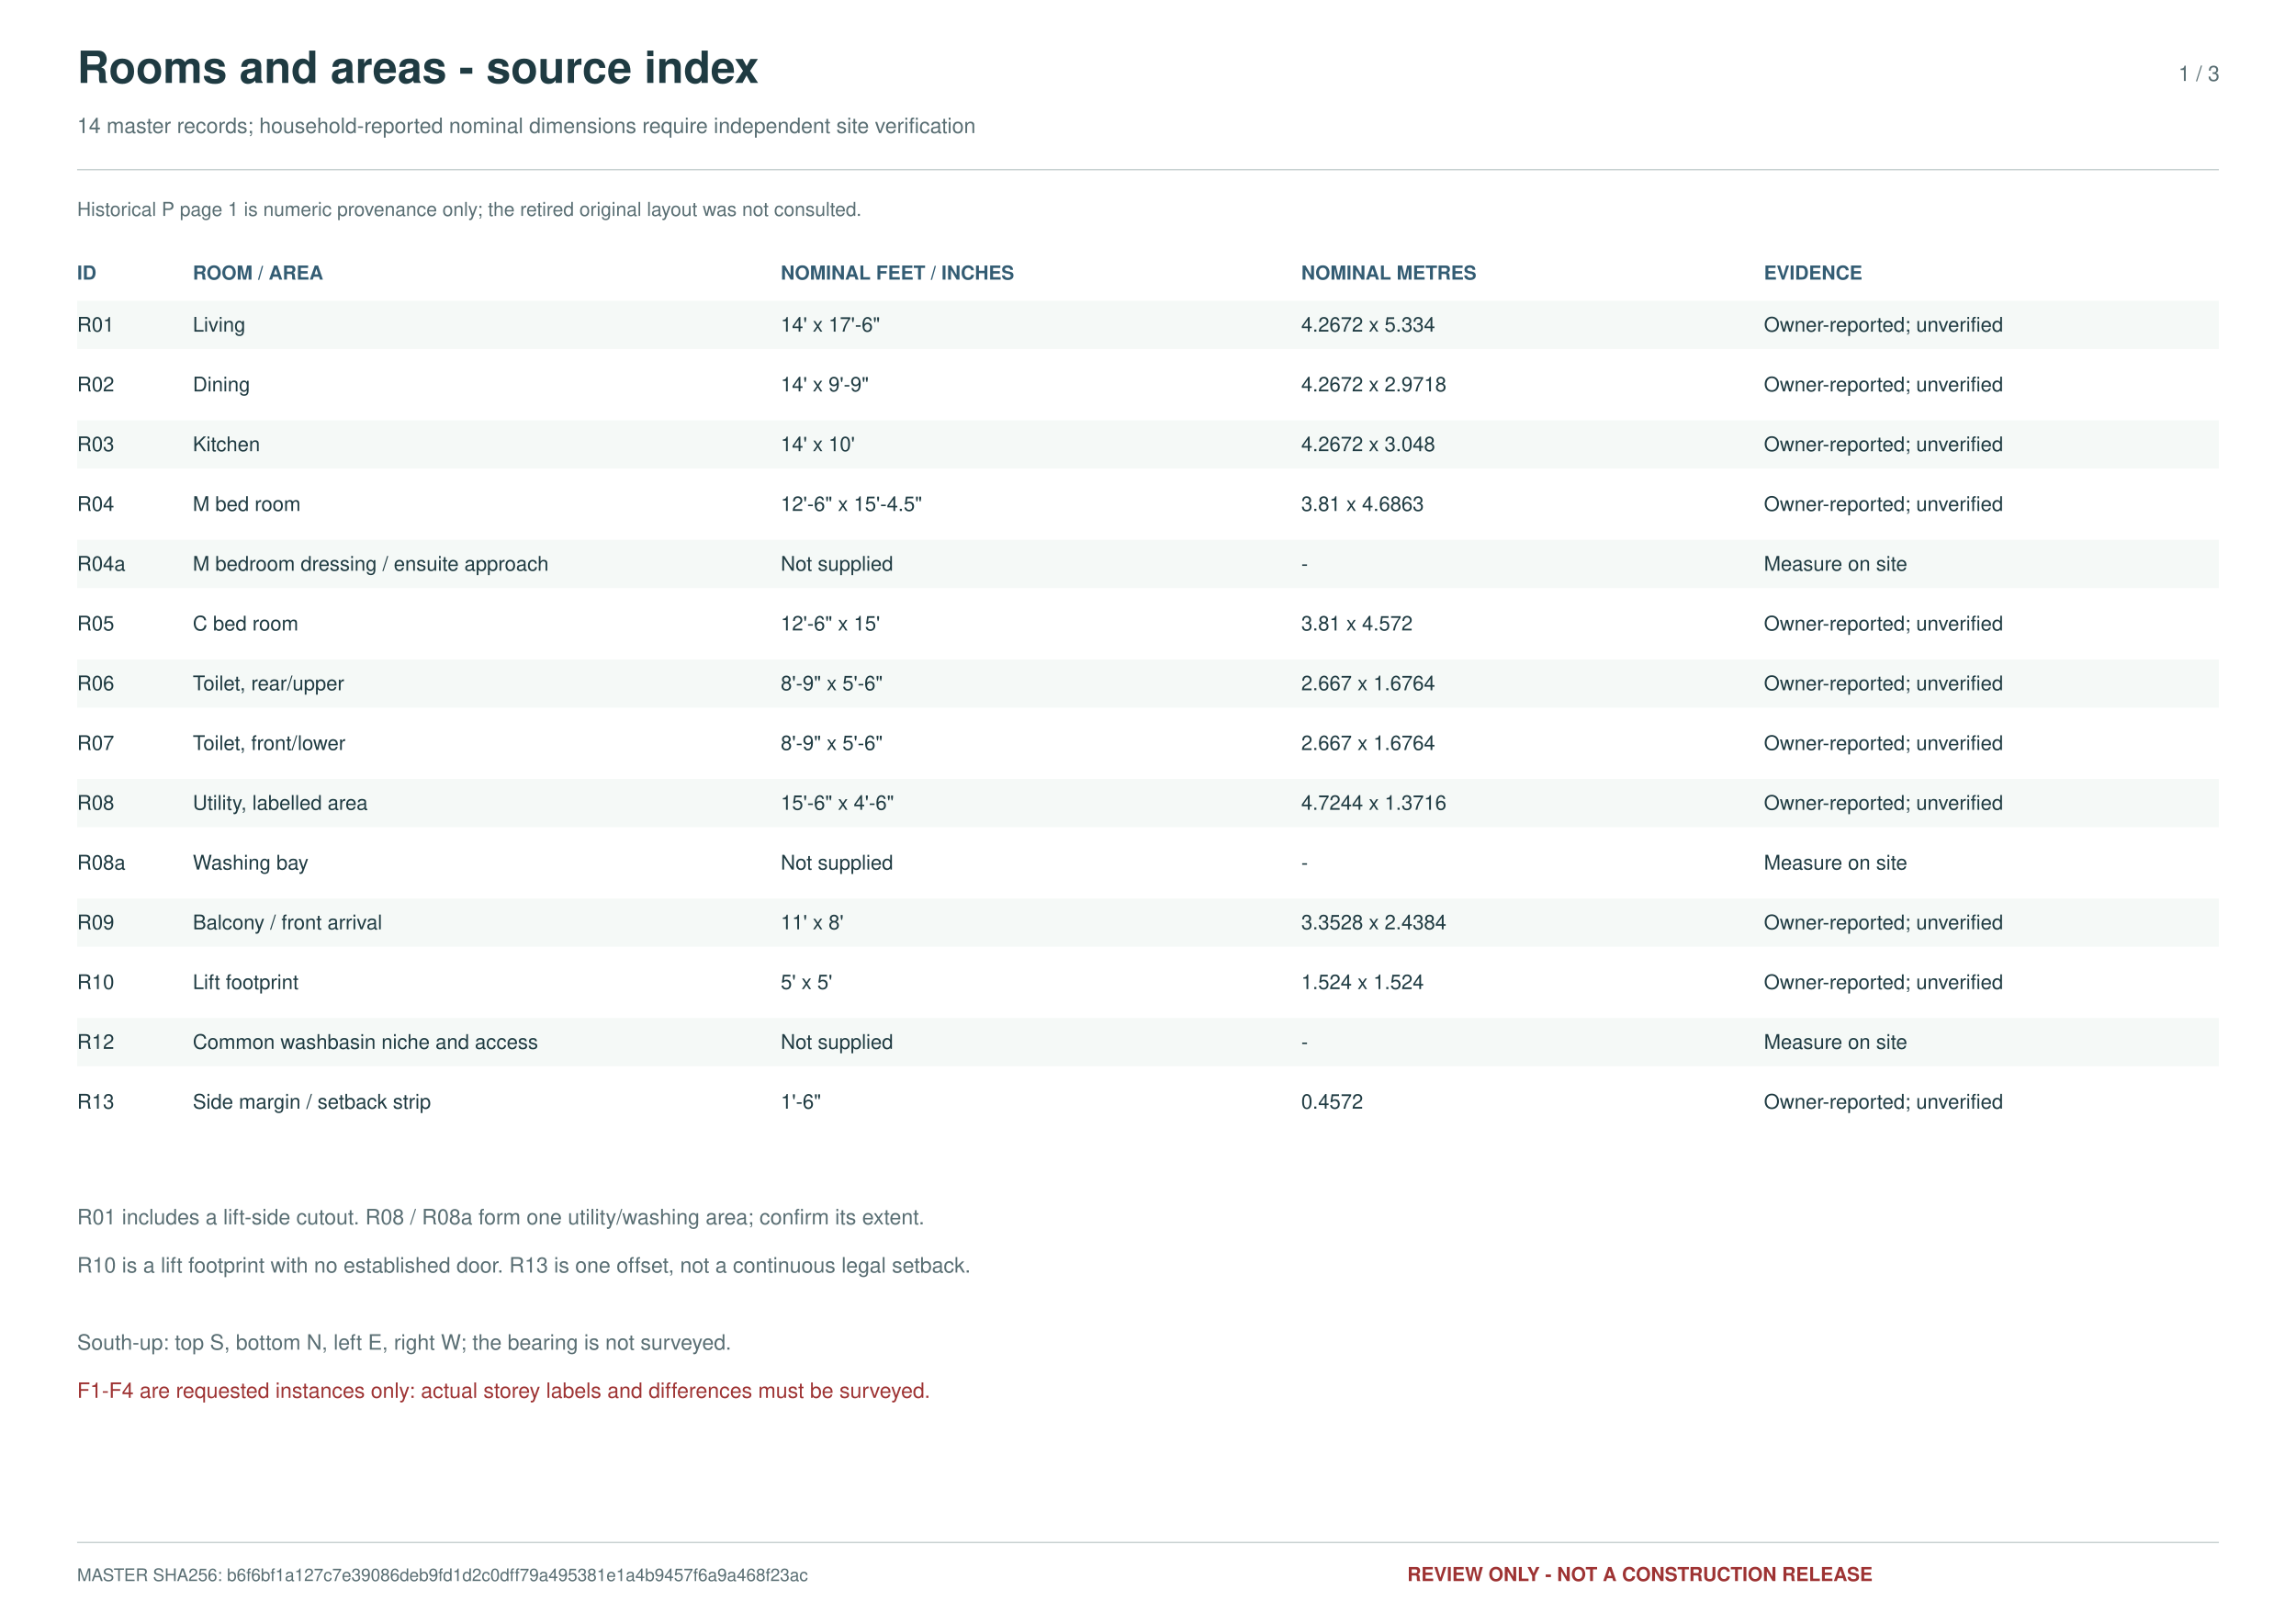
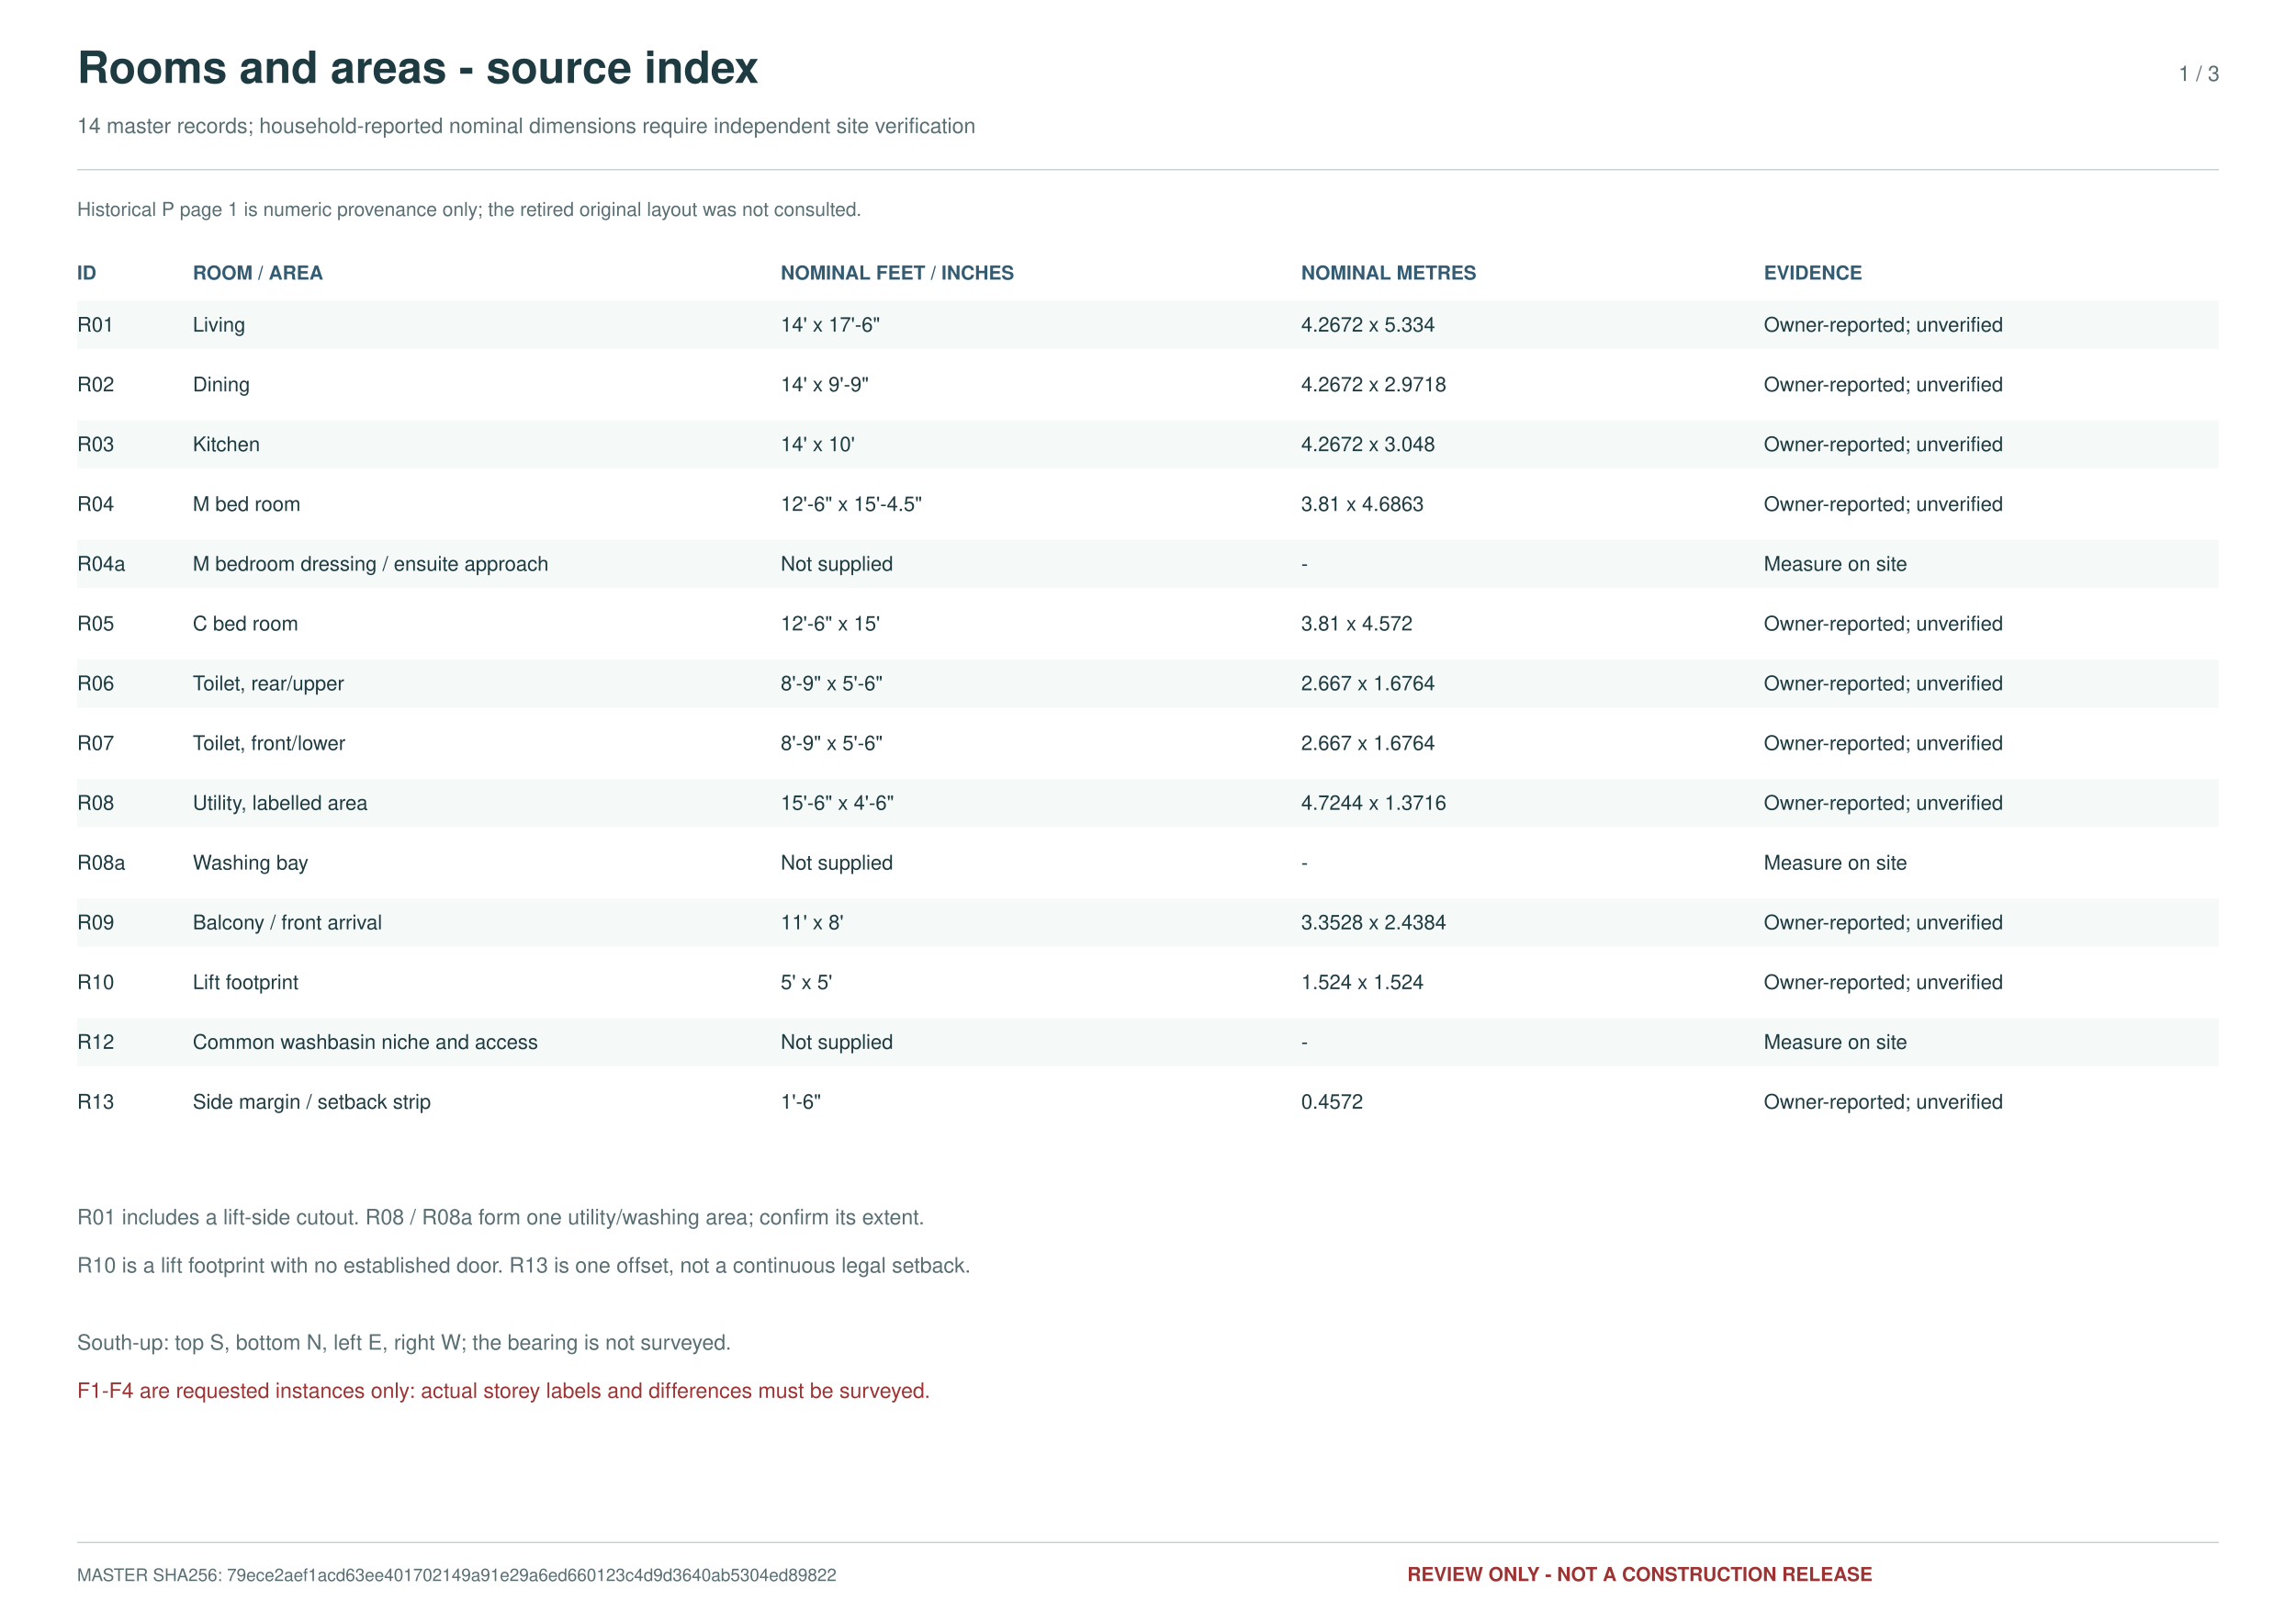
<svg xmlns="http://www.w3.org/2000/svg" version="1.1" width="1191" height="842" viewBox="0 0 1191 842">
  <text fill="#1f3b42" xml:space="preserve" transform="matrix(1 0 -0 1 0 842)" font-size="23" font-family="Nimbus Sans" font-weight="bold">
    <tspan y="-799" x="40 56.606 70.659 84.712 105.159 117.947 124.341 137.129 151.182 165.235 171.629 184.417 193.364 206.152 218.94 231.728 238.122 245.781 252.175 264.963 279.016 293.069 302.016 314.804 327.592 333.986 340.38 354.433 368.486 381.274">Rooms and areas - source index</tspan>
  </text>
  <text fill="#596e73" xml:space="preserve" transform="matrix(1 0 -0 1 0 842)" font-size="11" font-family="Nimbus Sans">
    <tspan y="-773" x="40 46.116 52.232 55.29 64.453 70.569 76.069 79.127 85.243 88.906 91.964 95.627 101.743 107.243 113.359 117.022 123.138 128.638 131.696 134.754 140.87 146.986 153.102 158.602 164.718 170.834 176.95 179.392 185.508 189.171 192.834 198.95 205.066 211.182 214.845 217.903 224.019 230.135 233.193 239.309 245.425 254.588 257.03 263.146 269.262 271.704 274.762 280.878 283.32 292.483 298.599 304.715 310.215 312.657 318.773 324.889 330.389 333.447 337.11 343.226 349.342 355.458 357.9 361.563 367.679 370.737 373.179 379.295 385.411 391.527 397.643 403.759 409.875 415.991 422.107 428.223 431.281 434.339 439.839 442.281 445.339 451.455 454.513 460.013 466.129 469.792 472.234 475.292 477.734 483.234 489.35 492.408 494.85 500.966">14 master records; household-reported nominal dimensions require independent site verification</tspan>
  </text>
  <text fill="#596e73" xml:space="preserve" transform="matrix(1 0 -0 1 0 842)" font-size="11" font-family="Nimbus Sans">
    <tspan y="-800" x="1130 1136.116 1139.174 1142.232 1145.29">1 / 3</tspan>
  </text>
  <path transform="matrix(1,0,0,-1,0,842)" stroke-width=".7" stroke-linecap="butt" stroke-miterlimit="10" stroke-linejoin="miter" fill="none" stroke="#c7d1d1" d="M40 754H1151" />
  <text fill="#596e73" xml:space="preserve" transform="matrix(1 0 -0 1 0 842)" font-size="10" font-family="Nimbus Sans">
    <tspan y="-730" x="40 47.22 49.44 54.44 57.22 62.78 66.11 68.33 73.33 78.89 81.11 83.89 90.56 93.34 98.9 104.46 110.02 115.58 118.36 123.92 126.7 128.92 133.92 136.7 142.26 147.82 156.15 161.71 165.04 167.26 172.26 175.04 180.6 183.93 189.49 194.49 200.05 205.61 211.17 216.73 221.73 227.29 230.07 235.63 241.19 243.41 248.41 251.19 253.97 256.75 262.31 267.87 270.65 273.98 279.54 282.32 284.54 287.87 293.43 298.99 301.77 307.33 310.66 312.88 318.44 320.66 326.22 331.78 334 336.78 339 344.56 349.56 355.12 360.68 363.46 366.24 373.46 379.02 384.02 386.8 392.36 397.92 400.7 403.48 408.48 414.04 419.6 424.6 430.16 432.38 435.16 440.72 446.28">Historical P page 1 is numeric provenance only; the retired original layout was not consulted.</tspan>
  </text>
  <text fill="#335c73" xml:space="preserve" transform="matrix(1 0 -0 1 0 842)" font-size="10" font-family="Nimbus Sans" font-weight="bold">
    <tspan y="-697" x="40 42.78">ID</tspan>
  </text>
  <text fill="#335c73" xml:space="preserve" transform="matrix(1 0 -0 1 0 842)" font-size="10" font-family="Nimbus Sans" font-weight="bold">
    <tspan y="-697" x="100 107.22 115 122.78 131.11 133.89 136.67 139.45 146.67 153.89 160.56">ROOM / AREA</tspan>
  </text>
  <text fill="#335c73" xml:space="preserve" transform="matrix(1 0 -0 1 0 842)" font-size="10" font-family="Nimbus Sans" font-weight="bold">
    <tspan y="-697" x="405 412.22 420 428.33 431.11 438.33 445.55 451.66 454.44 460.55 467.22 473.89 480 482.78 485.56 488.34 491.12 498.34 505.56 512.78 519.45">NOMINAL FEET / INCHES</tspan>
  </text>
  <text fill="#335c73" xml:space="preserve" transform="matrix(1 0 -0 1 0 842)" font-size="10" font-family="Nimbus Sans" font-weight="bold">
    <tspan y="-697" x="675 682.22 690 698.33 701.11 708.33 715.55 721.66 724.44 732.77 739.44 745.55 752.77 759.44">NOMINAL METRES</tspan>
  </text>
  <text fill="#335c73" xml:space="preserve" transform="matrix(1 0 -0 1 0 842)" font-size="10" font-family="Nimbus Sans" font-weight="bold">
    <tspan y="-697" x="915 921.67 928.34 931.12 938.34 945.01 952.23 959.45">EVIDENCE</tspan>
  </text>
  <path transform="matrix(1,0,0,-1,0,842)" d="M40 661H1151V686H40Z" fill="#f5f9f7" />
  <text fill="#1f3b42" xml:space="preserve" transform="matrix(1 0 -0 1 0 842)" font-size="10.5" font-family="Nimbus Sans">
    <tspan y="-670" x="40 47.581 53.419">R01</tspan>
  </text>
  <text fill="#1f3b42" xml:space="preserve" transform="matrix(1 0 -0 1 0 842)" font-size="10.5" font-family="Nimbus Sans">
    <tspan y="-670" x="100 105.838 108.169 113.419 115.75 121.588">Living</tspan>
  </text>
  <text fill="#1f3b42" xml:space="preserve" transform="matrix(1 0 -0 1 0 842)" font-size="10.5" font-family="Nimbus Sans">
    <tspan y="-670" x="405 410.838 416.676 418.682 421.601 426.851 429.77 435.608 441.446 443.451 446.948 452.786">14' x 17'-6"</tspan>
  </text>
  <text fill="#1f3b42" xml:space="preserve" transform="matrix(1 0 -0 1 0 842)" font-size="10.5" font-family="Nimbus Sans">
    <tspan y="-670" x="675 680.838 683.757 689.595 695.433 701.271 707.109 710.028 715.278 718.197 724.035 726.954 732.792 738.63">4.2672 x 5.334</tspan>
  </text>
  <text fill="#1f3b42" xml:space="preserve" transform="matrix(1 0 -0 1 0 842)" font-size="10.5" font-family="Nimbus Sans">
    <tspan y="-670" x="915 923.169 930.75 936.588 942.426 945.923 949.419 952.916 958.754 964.592 970.43 973.926 976.845 982.683 988.521 991.44 994.359 1000.197 1006.035 1011.285 1017.123 1020.62 1022.951 1025.87 1028.201 1034.039">Owner-reported; unverified</tspan>
  </text>
  <text fill="#1f3b42" xml:space="preserve" transform="matrix(1 0 -0 1 0 842)" font-size="10.5" font-family="Nimbus Sans">
    <tspan y="-639" x="40 47.581 53.419">R02</tspan>
  </text>
  <text fill="#1f3b42" xml:space="preserve" transform="matrix(1 0 -0 1 0 842)" font-size="10.5" font-family="Nimbus Sans">
    <tspan y="-639" x="100 107.581 109.912 115.75 118.081 123.919">Dining</tspan>
  </text>
  <text fill="#1f3b42" xml:space="preserve" transform="matrix(1 0 -0 1 0 842)" font-size="10.5" font-family="Nimbus Sans">
    <tspan y="-639" x="405 410.838 416.676 418.682 421.601 426.851 429.77 435.608 437.613 441.11 446.948">14' x 9'-9"</tspan>
  </text>
  <text fill="#1f3b42" xml:space="preserve" transform="matrix(1 0 -0 1 0 842)" font-size="10.5" font-family="Nimbus Sans">
    <tspan y="-639" x="675 680.838 683.757 689.595 695.433 701.271 707.109 710.028 715.278 718.197 724.035 726.954 732.792 738.63 744.468">4.2672 x 2.9718</tspan>
  </text>
  <text fill="#1f3b42" xml:space="preserve" transform="matrix(1 0 -0 1 0 842)" font-size="10.5" font-family="Nimbus Sans">
    <tspan y="-639" x="915 923.169 930.75 936.588 942.426 945.923 949.419 952.916 958.754 964.592 970.43 973.926 976.845 982.683 988.521 991.44 994.359 1000.197 1006.035 1011.285 1017.123 1020.62 1022.951 1025.87 1028.201 1034.039">Owner-reported; unverified</tspan>
  </text>
  <path transform="matrix(1,0,0,-1,0,842)" d="M40 599H1151V624H40Z" fill="#f5f9f7" />
  <text fill="#1f3b42" xml:space="preserve" transform="matrix(1 0 -0 1 0 842)" font-size="10.5" font-family="Nimbus Sans">
    <tspan y="-608" x="40 47.581 53.419">R03</tspan>
  </text>
  <text fill="#1f3b42" xml:space="preserve" transform="matrix(1 0 -0 1 0 842)" font-size="10.5" font-family="Nimbus Sans">
    <tspan y="-608" x="100 107.004 109.335 112.254 117.504 123.341 129.179">Kitchen</tspan>
  </text>
  <text fill="#1f3b42" xml:space="preserve" transform="matrix(1 0 -0 1 0 842)" font-size="10.5" font-family="Nimbus Sans">
    <tspan y="-608" x="405 410.838 416.676 418.682 421.601 426.851 429.77 435.608 441.446">14' x 10'</tspan>
  </text>
  <text fill="#1f3b42" xml:space="preserve" transform="matrix(1 0 -0 1 0 842)" font-size="10.5" font-family="Nimbus Sans">
    <tspan y="-608" x="675 680.838 683.757 689.595 695.433 701.271 707.109 710.028 715.278 718.197 724.035 726.954 732.792 738.63">4.2672 x 3.048</tspan>
  </text>
  <text fill="#1f3b42" xml:space="preserve" transform="matrix(1 0 -0 1 0 842)" font-size="10.5" font-family="Nimbus Sans">
    <tspan y="-608" x="915 923.169 930.75 936.588 942.426 945.923 949.419 952.916 958.754 964.592 970.43 973.926 976.845 982.683 988.521 991.44 994.359 1000.197 1006.035 1011.285 1017.123 1020.62 1022.951 1025.87 1028.201 1034.039">Owner-reported; unverified</tspan>
  </text>
  <text fill="#1f3b42" xml:space="preserve" transform="matrix(1 0 -0 1 0 842)" font-size="10.5" font-family="Nimbus Sans">
    <tspan y="-577" x="40 47.581 53.419">R04</tspan>
  </text>
  <text fill="#1f3b42" xml:space="preserve" transform="matrix(1 0 -0 1 0 842)" font-size="10.5" font-family="Nimbus Sans">
    <tspan y="-577" x="100 108.746 111.665 117.503 123.341 129.179 132.099 135.595 141.433 147.271">M bed room</tspan>
  </text>
  <text fill="#1f3b42" xml:space="preserve" transform="matrix(1 0 -0 1 0 842)" font-size="10.5" font-family="Nimbus Sans">
    <tspan y="-577" x="405 410.838 416.676 418.682 422.178 428.016 431.744 434.663 439.913 442.832 448.67 454.508 456.513 460.01 465.848 468.767 474.605">12'-6" x 15'-4.5"</tspan>
  </text>
  <text fill="#1f3b42" xml:space="preserve" transform="matrix(1 0 -0 1 0 842)" font-size="10.5" font-family="Nimbus Sans">
    <tspan y="-577" x="675 680.838 683.757 689.595 695.433 698.352 703.602 706.521 712.359 715.278 721.116 726.954 732.792">3.81 x 4.6863</tspan>
  </text>
  <text fill="#1f3b42" xml:space="preserve" transform="matrix(1 0 -0 1 0 842)" font-size="10.5" font-family="Nimbus Sans">
    <tspan y="-577" x="915 923.169 930.75 936.588 942.426 945.923 949.419 952.916 958.754 964.592 970.43 973.926 976.845 982.683 988.521 991.44 994.359 1000.197 1006.035 1011.285 1017.123 1020.62 1022.951 1025.87 1028.201 1034.039">Owner-reported; unverified</tspan>
  </text>
  <path transform="matrix(1,0,0,-1,0,842)" d="M40 537H1151V562H40Z" fill="#f5f9f7" />
  <text fill="#1f3b42" xml:space="preserve" transform="matrix(1 0 -0 1 0 842)" font-size="10.5" font-family="Nimbus Sans">
    <tspan y="-546" x="40 47.581 53.419 59.257">R04a</tspan>
  </text>
  <text fill="#1f3b42" xml:space="preserve" transform="matrix(1 0 -0 1 0 842)" font-size="10.5" font-family="Nimbus Sans">
    <tspan y="-546" x="100 108.746 111.665 117.503 123.341 129.179 132.676 138.514 144.352 153.099 156.018 161.856 165.352 171.19 176.44 181.69 184.021 189.859 195.697 198.616 201.535 204.454 210.292 216.13 221.38 227.218 229.549 232.468 238.306 241.225 247.063 252.901 258.739 262.236 268.074 273.912 279.162">M bedroom dressing / ensuite approach</tspan>
  </text>
  <text fill="#1f3b42" xml:space="preserve" transform="matrix(1 0 -0 1 0 842)" font-size="10.5" font-family="Nimbus Sans">
    <tspan y="-546" x="405 412.581 418.419 421.338 424.257 429.507 435.345 441.183 447.021 449.352 451.683 457.521">Not supplied</tspan>
  </text>
  <text fill="#1f3b42" xml:space="preserve" transform="matrix(1 0 -0 1 0 842)" font-size="10.5" font-family="Nimbus Sans">
    <tspan y="-546" x="675">-</tspan>
  </text>
  <text fill="#1f3b42" xml:space="preserve" transform="matrix(1 0 -0 1 0 842)" font-size="10.5" font-family="Nimbus Sans">
    <tspan y="-546" x="915 923.746 929.585 935.423 940.673 946.511 950.007 955.845 958.764 964.602 970.44 973.359 978.609 980.94 983.859">Measure on site</tspan>
  </text>
  <text fill="#1f3b42" xml:space="preserve" transform="matrix(1 0 -0 1 0 842)" font-size="10.5" font-family="Nimbus Sans">
    <tspan y="-515" x="40 47.581 53.419">R05</tspan>
  </text>
  <text fill="#1f3b42" xml:space="preserve" transform="matrix(1 0 -0 1 0 842)" font-size="10.5" font-family="Nimbus Sans">
    <tspan y="-515" x="100 107.581 110.5 116.338 122.176 128.014 130.933 134.429 140.268 146.106">C bed room</tspan>
  </text>
  <text fill="#1f3b42" xml:space="preserve" transform="matrix(1 0 -0 1 0 842)" font-size="10.5" font-family="Nimbus Sans">
    <tspan y="-515" x="405 410.838 416.676 418.682 422.178 428.016 431.744 434.663 439.913 442.832 448.67 454.508">12'-6" x 15'</tspan>
  </text>
  <text fill="#1f3b42" xml:space="preserve" transform="matrix(1 0 -0 1 0 842)" font-size="10.5" font-family="Nimbus Sans">
    <tspan y="-515" x="675 680.838 683.757 689.595 695.433 698.352 703.602 706.521 712.359 715.278 721.116 726.954">3.81 x 4.572</tspan>
  </text>
  <text fill="#1f3b42" xml:space="preserve" transform="matrix(1 0 -0 1 0 842)" font-size="10.5" font-family="Nimbus Sans">
    <tspan y="-515" x="915 923.169 930.75 936.588 942.426 945.923 949.419 952.916 958.754 964.592 970.43 973.926 976.845 982.683 988.521 991.44 994.359 1000.197 1006.035 1011.285 1017.123 1020.62 1022.951 1025.87 1028.201 1034.039">Owner-reported; unverified</tspan>
  </text>
  <path transform="matrix(1,0,0,-1,0,842)" d="M40 475H1151V500H40Z" fill="#f5f9f7" />
  <text fill="#1f3b42" xml:space="preserve" transform="matrix(1 0 -0 1 0 842)" font-size="10.5" font-family="Nimbus Sans">
    <tspan y="-484" x="40 47.581 53.419">R06</tspan>
  </text>
  <text fill="#1f3b42" xml:space="preserve" transform="matrix(1 0 -0 1 0 842)" font-size="10.5" font-family="Nimbus Sans">
    <tspan y="-484" x="100 106.415 112.253 114.584 116.915 122.753 125.672 128.591 131.511 135.007 140.845 146.683 150.179 153.099 158.937 164.774 170.613 176.451">Toilet, rear/upper</tspan>
  </text>
  <text fill="#1f3b42" xml:space="preserve" transform="matrix(1 0 -0 1 0 842)" font-size="10.5" font-family="Nimbus Sans">
    <tspan y="-484" x="405 410.838 412.844 416.34 422.178 425.906 428.825 434.075 436.994 442.832 444.837 448.334 454.172">8'-9" x 5'-6"</tspan>
  </text>
  <text fill="#1f3b42" xml:space="preserve" transform="matrix(1 0 -0 1 0 842)" font-size="10.5" font-family="Nimbus Sans">
    <tspan y="-484" x="675 680.838 683.757 689.595 695.433 701.271 704.19 709.44 712.359 718.197 721.116 726.954 732.792 738.63">2.667 x 1.6764</tspan>
  </text>
  <text fill="#1f3b42" xml:space="preserve" transform="matrix(1 0 -0 1 0 842)" font-size="10.5" font-family="Nimbus Sans">
    <tspan y="-484" x="915 923.169 930.75 936.588 942.426 945.923 949.419 952.916 958.754 964.592 970.43 973.926 976.845 982.683 988.521 991.44 994.359 1000.197 1006.035 1011.285 1017.123 1020.62 1022.951 1025.87 1028.201 1034.039">Owner-reported; unverified</tspan>
  </text>
  <text fill="#1f3b42" xml:space="preserve" transform="matrix(1 0 -0 1 0 842)" font-size="10.5" font-family="Nimbus Sans">
    <tspan y="-453" x="40 47.581 53.419">R07</tspan>
  </text>
  <text fill="#1f3b42" xml:space="preserve" transform="matrix(1 0 -0 1 0 842)" font-size="10.5" font-family="Nimbus Sans">
    <tspan y="-453" x="100 106.415 112.253 114.584 116.915 122.753 125.672 128.591 131.511 134.429 137.926 143.764 149.602 152.521 155.44 157.771 163.609 171.19 177.028">Toilet, front/lower</tspan>
  </text>
  <text fill="#1f3b42" xml:space="preserve" transform="matrix(1 0 -0 1 0 842)" font-size="10.5" font-family="Nimbus Sans">
    <tspan y="-453" x="405 410.838 412.844 416.34 422.178 425.906 428.825 434.075 436.994 442.832 444.837 448.334 454.172">8'-9" x 5'-6"</tspan>
  </text>
  <text fill="#1f3b42" xml:space="preserve" transform="matrix(1 0 -0 1 0 842)" font-size="10.5" font-family="Nimbus Sans">
    <tspan y="-453" x="675 680.838 683.757 689.595 695.433 701.271 704.19 709.44 712.359 718.197 721.116 726.954 732.792 738.63">2.667 x 1.6764</tspan>
  </text>
  <text fill="#1f3b42" xml:space="preserve" transform="matrix(1 0 -0 1 0 842)" font-size="10.5" font-family="Nimbus Sans">
    <tspan y="-453" x="915 923.169 930.75 936.588 942.426 945.923 949.419 952.916 958.754 964.592 970.43 973.926 976.845 982.683 988.521 991.44 994.359 1000.197 1006.035 1011.285 1017.123 1020.62 1022.951 1025.87 1028.201 1034.039">Owner-reported; unverified</tspan>
  </text>
  <path transform="matrix(1,0,0,-1,0,842)" d="M40 413H1151V438H40Z" fill="#f5f9f7" />
  <text fill="#1f3b42" xml:space="preserve" transform="matrix(1 0 -0 1 0 842)" font-size="10.5" font-family="Nimbus Sans">
    <tspan y="-422" x="40 47.581 53.419">R08</tspan>
  </text>
  <text fill="#1f3b42" xml:space="preserve" transform="matrix(1 0 -0 1 0 842)" font-size="10.5" font-family="Nimbus Sans">
    <tspan y="-422" x="100 107.581 110.5 112.831 115.162 117.493 120.412 125.662 128.581 131.5 133.831 139.669 145.507 151.345 153.676 156.007 161.845 167.683 170.602 176.44 179.936 185.774">Utility, labelled area</tspan>
  </text>
  <text fill="#1f3b42" xml:space="preserve" transform="matrix(1 0 -0 1 0 842)" font-size="10.5" font-family="Nimbus Sans">
    <tspan y="-422" x="405 410.838 416.676 418.682 422.178 428.016 431.744 434.663 439.913 442.832 448.67 450.675 454.172 460.01">15'-6" x 4'-6"</tspan>
  </text>
  <text fill="#1f3b42" xml:space="preserve" transform="matrix(1 0 -0 1 0 842)" font-size="10.5" font-family="Nimbus Sans">
    <tspan y="-422" x="675 680.838 683.757 689.595 695.433 701.271 707.109 710.028 715.278 718.197 724.035 726.954 732.792 738.63 744.468">4.7244 x 1.3716</tspan>
  </text>
  <text fill="#1f3b42" xml:space="preserve" transform="matrix(1 0 -0 1 0 842)" font-size="10.5" font-family="Nimbus Sans">
    <tspan y="-422" x="915 923.169 930.75 936.588 942.426 945.923 949.419 952.916 958.754 964.592 970.43 973.926 976.845 982.683 988.521 991.44 994.359 1000.197 1006.035 1011.285 1017.123 1020.62 1022.951 1025.87 1028.201 1034.039">Owner-reported; unverified</tspan>
  </text>
  <text fill="#1f3b42" xml:space="preserve" transform="matrix(1 0 -0 1 0 842)" font-size="10.5" font-family="Nimbus Sans">
    <tspan y="-391" x="40 47.581 53.419 59.257">R08a</tspan>
  </text>
  <text fill="#1f3b42" xml:space="preserve" transform="matrix(1 0 -0 1 0 842)" font-size="10.5" font-family="Nimbus Sans">
    <tspan y="-391" x="100 109.912 115.75 121 126.838 129.169 135.007 140.845 143.764 149.602 155.44">Washing bay</tspan>
  </text>
  <text fill="#1f3b42" xml:space="preserve" transform="matrix(1 0 -0 1 0 842)" font-size="10.5" font-family="Nimbus Sans">
    <tspan y="-391" x="405 412.581 418.419 421.338 424.257 429.507 435.345 441.183 447.021 449.352 451.683 457.521">Not supplied</tspan>
  </text>
  <text fill="#1f3b42" xml:space="preserve" transform="matrix(1 0 -0 1 0 842)" font-size="10.5" font-family="Nimbus Sans">
    <tspan y="-391" x="675">-</tspan>
  </text>
  <text fill="#1f3b42" xml:space="preserve" transform="matrix(1 0 -0 1 0 842)" font-size="10.5" font-family="Nimbus Sans">
    <tspan y="-391" x="915 923.746 929.585 935.423 940.673 946.511 950.007 955.845 958.764 964.602 970.44 973.359 978.609 980.94 983.859">Measure on site</tspan>
  </text>
  <path transform="matrix(1,0,0,-1,0,842)" d="M40 351H1151V376H40Z" fill="#f5f9f7" />
  <text fill="#1f3b42" xml:space="preserve" transform="matrix(1 0 -0 1 0 842)" font-size="10.5" font-family="Nimbus Sans">
    <tspan y="-360" x="40 47.581 53.419">R09</tspan>
  </text>
  <text fill="#1f3b42" xml:space="preserve" transform="matrix(1 0 -0 1 0 842)" font-size="10.5" font-family="Nimbus Sans">
    <tspan y="-360" x="100 107.004 112.841 115.172 120.422 126.26 132.099 137.349 140.268 143.187 146.106 149.025 152.521 158.359 164.197 167.116 170.035 175.873 179.37 182.866 185.197 190.447 196.285">Balcony / front arrival</tspan>
  </text>
  <text fill="#1f3b42" xml:space="preserve" transform="matrix(1 0 -0 1 0 842)" font-size="10.5" font-family="Nimbus Sans">
    <tspan y="-360" x="405 410.838 416.676 418.682 421.601 426.851 429.77 435.608">11' x 8'</tspan>
  </text>
  <text fill="#1f3b42" xml:space="preserve" transform="matrix(1 0 -0 1 0 842)" font-size="10.5" font-family="Nimbus Sans">
    <tspan y="-360" x="675 680.838 683.757 689.595 695.433 701.271 707.109 710.028 715.278 718.197 724.035 726.954 732.792 738.63 744.468">3.3528 x 2.4384</tspan>
  </text>
  <text fill="#1f3b42" xml:space="preserve" transform="matrix(1 0 -0 1 0 842)" font-size="10.5" font-family="Nimbus Sans">
    <tspan y="-360" x="915 923.169 930.75 936.588 942.426 945.923 949.419 952.916 958.754 964.592 970.43 973.926 976.845 982.683 988.521 991.44 994.359 1000.197 1006.035 1011.285 1017.123 1020.62 1022.951 1025.87 1028.201 1034.039">Owner-reported; unverified</tspan>
  </text>
  <text fill="#1f3b42" xml:space="preserve" transform="matrix(1 0 -0 1 0 842)" font-size="10.5" font-family="Nimbus Sans">
    <tspan y="-329" x="40 47.581 53.419">R10</tspan>
  </text>
  <text fill="#1f3b42" xml:space="preserve" transform="matrix(1 0 -0 1 0 842)" font-size="10.5" font-family="Nimbus Sans">
    <tspan y="-329" x="100 105.838 108.169 111.088 114.007 116.926 119.845 125.683 131.521 134.44 140.278 143.774 146.106 151.944">Lift footprint</tspan>
  </text>
  <text fill="#1f3b42" xml:space="preserve" transform="matrix(1 0 -0 1 0 842)" font-size="10.5" font-family="Nimbus Sans">
    <tspan y="-329" x="405 410.838 412.844 415.762 421.012 423.932 429.77">5' x 5'</tspan>
  </text>
  <text fill="#1f3b42" xml:space="preserve" transform="matrix(1 0 -0 1 0 842)" font-size="10.5" font-family="Nimbus Sans">
    <tspan y="-329" x="675 680.838 683.757 689.595 695.433 701.271 704.19 709.44 712.359 718.197 721.116 726.954 732.792">1.524 x 1.524</tspan>
  </text>
  <text fill="#1f3b42" xml:space="preserve" transform="matrix(1 0 -0 1 0 842)" font-size="10.5" font-family="Nimbus Sans">
    <tspan y="-329" x="915 923.169 930.75 936.588 942.426 945.923 949.419 952.916 958.754 964.592 970.43 973.926 976.845 982.683 988.521 991.44 994.359 1000.197 1006.035 1011.285 1017.123 1020.62 1022.951 1025.87 1028.201 1034.039">Owner-reported; unverified</tspan>
  </text>
  <path transform="matrix(1,0,0,-1,0,842)" d="M40 289H1151V314H40Z" fill="#f5f9f7" />
  <text fill="#1f3b42" xml:space="preserve" transform="matrix(1 0 -0 1 0 842)" font-size="10.5" font-family="Nimbus Sans">
    <tspan y="-298" x="40 47.581 53.419">R12</tspan>
  </text>
  <text fill="#1f3b42" xml:space="preserve" transform="matrix(1 0 -0 1 0 842)" font-size="10.5" font-family="Nimbus Sans">
    <tspan y="-298" x="100 107.581 113.419 122.165 130.912 136.75 142.588 145.507 153.088 158.926 164.176 170.014 175.852 181.69 186.94 189.271 195.109 198.028 203.866 206.197 211.447 217.285 223.123 226.042 231.88 237.718 243.556 246.475 252.313 257.563 262.813 268.651 273.901">Common washbasin niche and access</tspan>
  </text>
  <text fill="#1f3b42" xml:space="preserve" transform="matrix(1 0 -0 1 0 842)" font-size="10.5" font-family="Nimbus Sans">
    <tspan y="-298" x="405 412.581 418.419 421.338 424.257 429.507 435.345 441.183 447.021 449.352 451.683 457.521">Not supplied</tspan>
  </text>
  <text fill="#1f3b42" xml:space="preserve" transform="matrix(1 0 -0 1 0 842)" font-size="10.5" font-family="Nimbus Sans">
    <tspan y="-298" x="675">-</tspan>
  </text>
  <text fill="#1f3b42" xml:space="preserve" transform="matrix(1 0 -0 1 0 842)" font-size="10.5" font-family="Nimbus Sans">
    <tspan y="-298" x="915 923.746 929.585 935.423 940.673 946.511 950.007 955.845 958.764 964.602 970.44 973.359 978.609 980.94 983.859">Measure on site</tspan>
  </text>
  <text fill="#1f3b42" xml:space="preserve" transform="matrix(1 0 -0 1 0 842)" font-size="10.5" font-family="Nimbus Sans">
    <tspan y="-267" x="40 47.581 53.419">R13</tspan>
  </text>
  <text fill="#1f3b42" xml:space="preserve" transform="matrix(1 0 -0 1 0 842)" font-size="10.5" font-family="Nimbus Sans">
    <tspan y="-267" x="100 107.004 109.335 115.172 121.01 123.93 132.676 138.514 142.011 147.849 150.179 156.017 158.936 161.856 164.774 170.024 175.863 178.782 184.619 190.458 195.708 200.958 203.877 209.127 212.046 215.542 217.873">Side margin / setback strip</tspan>
  </text>
  <text fill="#1f3b42" xml:space="preserve" transform="matrix(1 0 -0 1 0 842)" font-size="10.5" font-family="Nimbus Sans">
    <tspan y="-267" x="405 410.838 412.844 416.34 422.178">1'-6"</tspan>
  </text>
  <text fill="#1f3b42" xml:space="preserve" transform="matrix(1 0 -0 1 0 842)" font-size="10.5" font-family="Nimbus Sans">
    <tspan y="-267" x="675 680.838 683.757 689.595 695.433 701.271">0.4572</tspan>
  </text>
  <text fill="#1f3b42" xml:space="preserve" transform="matrix(1 0 -0 1 0 842)" font-size="10.5" font-family="Nimbus Sans">
    <tspan y="-267" x="915 923.169 930.75 936.588 942.426 945.923 949.419 952.916 958.754 964.592 970.43 973.926 976.845 982.683 988.521 991.44 994.359 1000.197 1006.035 1011.285 1017.123 1020.62 1022.951 1025.87 1028.201 1034.039">Owner-reported; unverified</tspan>
  </text>
  <text fill="#596e73" xml:space="preserve" transform="matrix(1 0 -0 1 0 842)" font-size="11" font-family="Nimbus Sans">
    <tspan y="-207" x="40 47.942 54.058 60.174 63.232 65.674 71.79 77.29 79.732 85.848 91.964 98.08 103.58 106.638 112.754 115.812 118.254 120.696 123.754 126.812 130.475 135.975 138.417 144.533 150.649 153.707 159.207 165.323 168.381 174.497 180.613 183.671 186.729 189.787 197.729 203.845 209.961 213.019 216.077 219.135 227.077 233.193 239.309 245.425 248.483 251.541 257.657 261.32 270.483 273.541 279.657 285.773 291.889 294.947 301.063 304.121 306.563 309.005 311.447 314.505 320.005 323.063 331.005 337.121 342.621 348.737 351.179 357.295 363.411 366.469 372.585 376.248 382.364 388.48 391.538 394.596 400.096 406.212 412.328 415.386 417.828 421.491 430.654 433.712 436.154 439.212 444.712 447.77 453.886 459.386 462.444 468.56 474.676 477.734">R01 includes a lift-side cutout. R08 / R08a form one utility/washing area; confirm its extent.</tspan>
  </text>
  <text fill="#596e73" xml:space="preserve" transform="matrix(1 0 -0 1 0 842)" font-size="11" font-family="Nimbus Sans">
    <tspan y="-182" x="40 47.942 54.058 60.174 63.232 65.674 71.174 74.232 80.348 83.406 85.848 88.29 91.348 94.406 97.464 100.522 106.638 112.754 115.812 121.928 125.591 128.033 134.149 137.207 140.265 148.207 150.649 153.707 159.823 162.881 168.997 175.113 178.171 184.287 189.787 192.845 198.961 205.077 207.519 209.961 215.461 221.577 227.693 233.809 236.867 242.983 249.099 255.215 258.878 261.936 264.994 272.936 279.052 285.168 288.226 290.668 296.168 299.226 305.342 311.458 317.574 320.632 326.748 329.806 332.864 338.364 344.48 347.538 350.596 353.654 359.77 365.886 368.944 372.002 378.118 381.176 386.676 392.792 398.908 401.966 404.408 410.524 416.64 422.756 428.872 434.372 437.43 439.872 445.988 452.104 458.22 460.662 463.72 469.22 475.336 478.394 484.51 490.626 496.126 501.626">R10 is a lift footprint with no established door. R13 is one offset, not a continuous legal setback.</tspan>
  </text>
  <text fill="#596e73" xml:space="preserve" transform="matrix(1 0 -0 1 0 842)" font-size="11" font-family="Nimbus Sans">
    <tspan y="-142" x="40 47.337 53.453 59.569 62.627 68.743 72.406 78.522 84.638 87.696 90.754 93.812 99.928 106.044 109.102 116.439 119.497 122.555 128.671 134.787 137.845 140.903 147.019 156.182 159.24 167.182 170.24 173.298 175.74 181.856 184.914 187.972 191.03 198.367 201.425 204.483 208.146 210.588 216.704 222.82 225.878 228.936 239.32 242.378 245.436 248.494 254.61 260.726 263.784 269.9 276.016 282.132 285.795 288.237 294.353 300.469 303.527 305.969 311.469 314.527 320.643 326.759 329.817 332.875 338.375 344.491 348.154 353.654 359.77 365.27 371.386 377.502">South-up: top S, bottom N, left E, right W; the bearing is not surveyed.</tspan>
  </text>
  <text fill="#9e3333" xml:space="preserve" transform="matrix(1 0 -0 1 0 842)" font-size="11" font-family="Nimbus Sans">
    <tspan y="-117" x="40 46.721 52.837 56.5 63.221 69.337 72.395 78.511 82.174 88.29 91.348 95.011 101.127 107.243 113.359 119.475 124.975 128.033 134.149 140.265 143.323 145.765 151.881 157.381 160.439 166.555 172.671 178.171 184.287 189.787 192.845 198.961 205.077 207.519 213.019 216.077 219.135 225.251 230.751 233.809 239.925 246.041 248.483 251.541 257.041 260.099 266.215 269.878 275.994 281.494 284.552 286.994 293.11 299.226 305.342 307.784 313.284 316.342 322.458 328.574 334.69 337.748 343.864 346.306 349.364 352.422 358.538 362.201 368.317 374.433 379.933 386.049 391.549 394.607 403.77 409.886 415.386 418.444 421.502 427.618 433.734 436.792 442.292 448.408 452.071 457.571 463.687 469.187 475.303 481.419">F1-F4 are requested instances only: actual storey labels and differences must be surveyed.</tspan>
  </text>
  <path transform="matrix(1,0,0,-1,0,842)" stroke-width=".7" stroke-linecap="butt" stroke-miterlimit="10" stroke-linejoin="miter" fill="none" stroke="#c7d1d1" d="M40 42H1151" />
  <text fill="#596e73" xml:space="preserve" transform="matrix(1 0 -0 1 0 842)" font-size="9" font-family="Nimbus Sans">
-     <tspan y="-22" x="40 47.497 53.5 59.503 65.002 71.005 77.503 80.005 86.008 92.506 98.509 103.513 108.517 113.521 116.023 118.525 123.529 128.533 131.035 136.039 141.043 143.545 148.549 153.553 158.557 163.561 168.565 173.065 178.069 183.073 188.077 193.081 198.085 203.089 208.093 213.097 218.101 223.105 228.109 230.611 235.615 240.619 245.623 250.627 255.127 260.131 265.135 267.637 270.139 275.143 280.147 285.151 290.155 295.159 300.163 305.167 310.171 315.175 320.179 325.183 330.187 335.191 340.195 345.199 350.203 355.207 360.211 362.713 367.717 372.721 377.725 382.729 387.733 392.737 397.741 400.243 405.247 410.251 415.255">MASTER SHA256: b6f6bf1a127c7e39086deb9fd1d2c0dff79a495381e1a4b9457f6a9a468f23ac</tspan>
+     <tspan y="-22" x="40 47.497 53.5 59.503 65.002 71.005 77.503 80.005 86.008 92.506 98.509 103.513 108.517 113.521 116.023 118.525 123.529 128.533 133.537 138.037 143.041 148.045 153.049 158.053 160.555 165.559 170.563 175.063 180.067 185.071 190.075 195.079 200.083 205.087 210.091 215.095 220.099 225.103 230.107 235.111 240.115 245.119 250.123 255.127 260.131 265.135 270.139 275.143 280.147 285.151 290.155 295.159 300.163 305.167 310.171 315.175 320.179 325.183 329.683 334.687 339.691 344.695 349.699 354.703 359.707 364.711 369.715 374.719 379.723 384.727 389.731 394.735 399.739 404.743 409.747 414.751 419.755 424.759 429.763">MASTER SHA256: 79ece2aef1acd63ee401702149a91e29a6ed660123c4d9d3640ab5304ed89822</tspan>
  </text>
  <text fill="#9e3333" xml:space="preserve" transform="matrix(1 0 -0 1 0 842)" font-size="10" font-family="Nimbus Sans" font-weight="bold">
    <tspan y="-22" x="730 737.22 743.89 750.56 753.34 760.01 769.45 772.23 780.01 787.23 793.34 800.01 802.79 806.12 808.9 816.12 823.9 830.01 832.79 840.01 842.79 850.01 857.79 865.01 871.68 877.79 885.01 892.23 899.45 905.56 908.34 916.12 923.34 926.12 933.34 940.01 946.12 952.79 960.01 966.68">REVIEW ONLY - NOT A CONSTRUCTION RELEASE</tspan>
  </text>
</svg>
